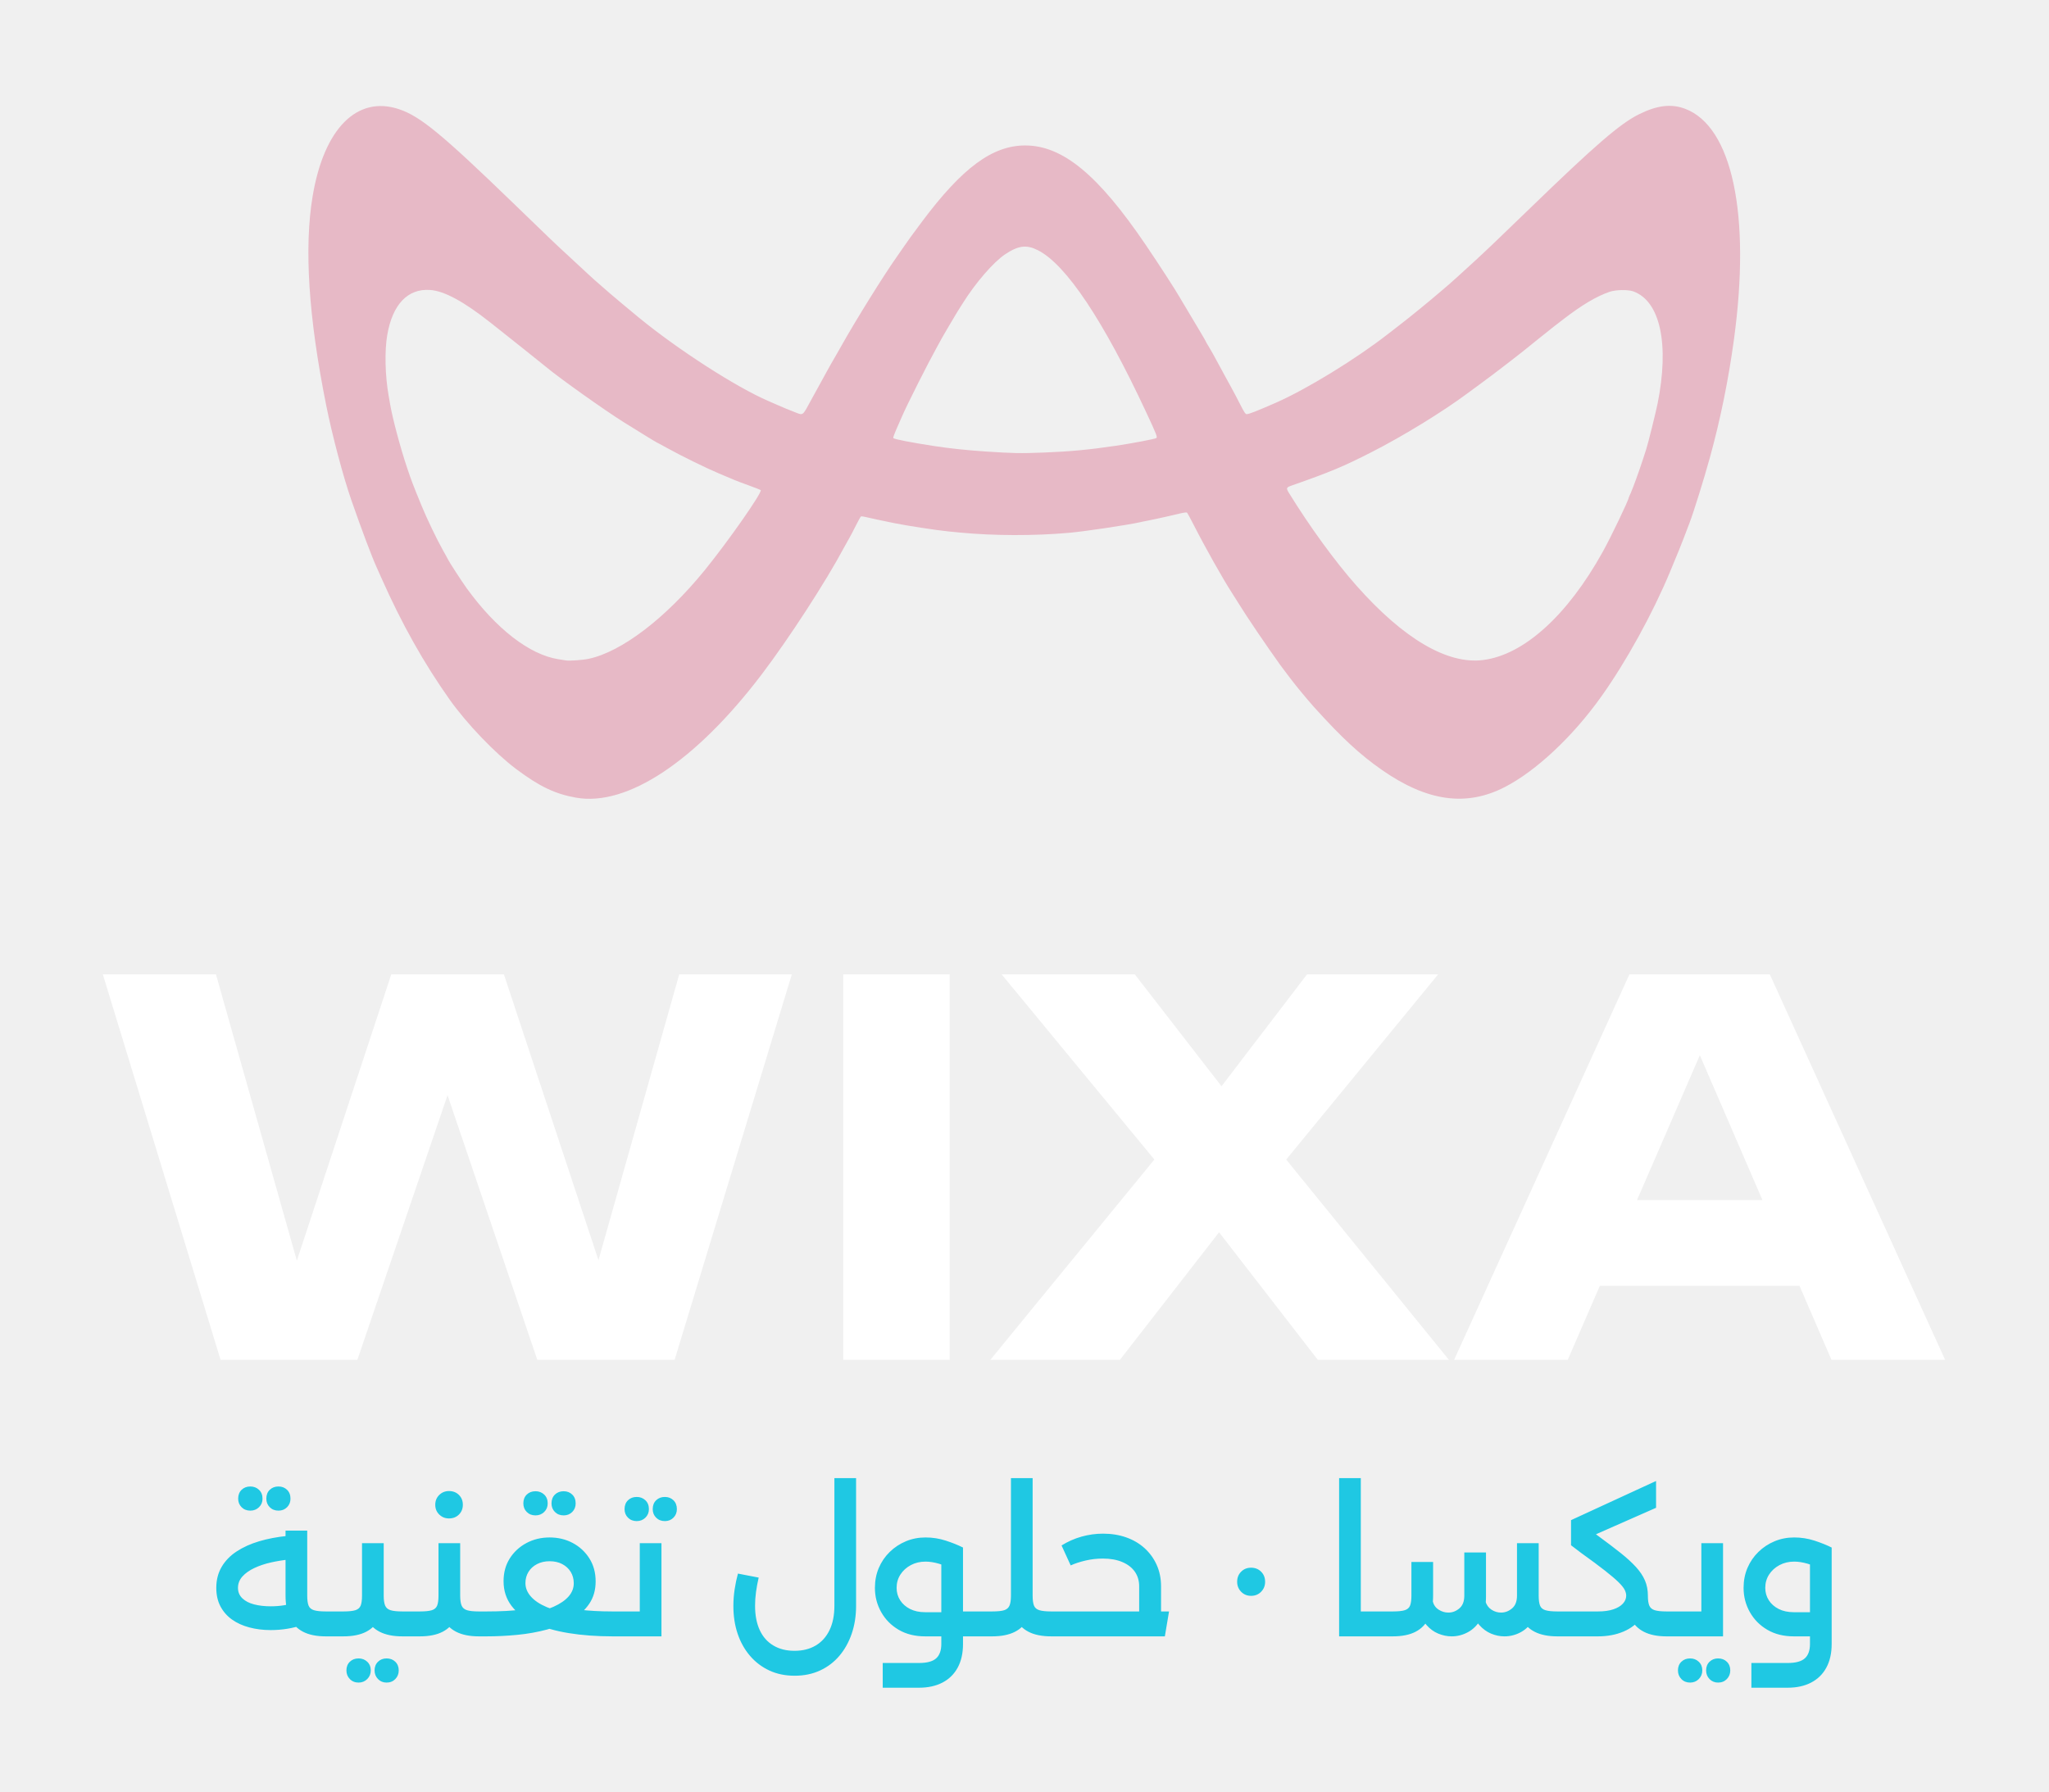
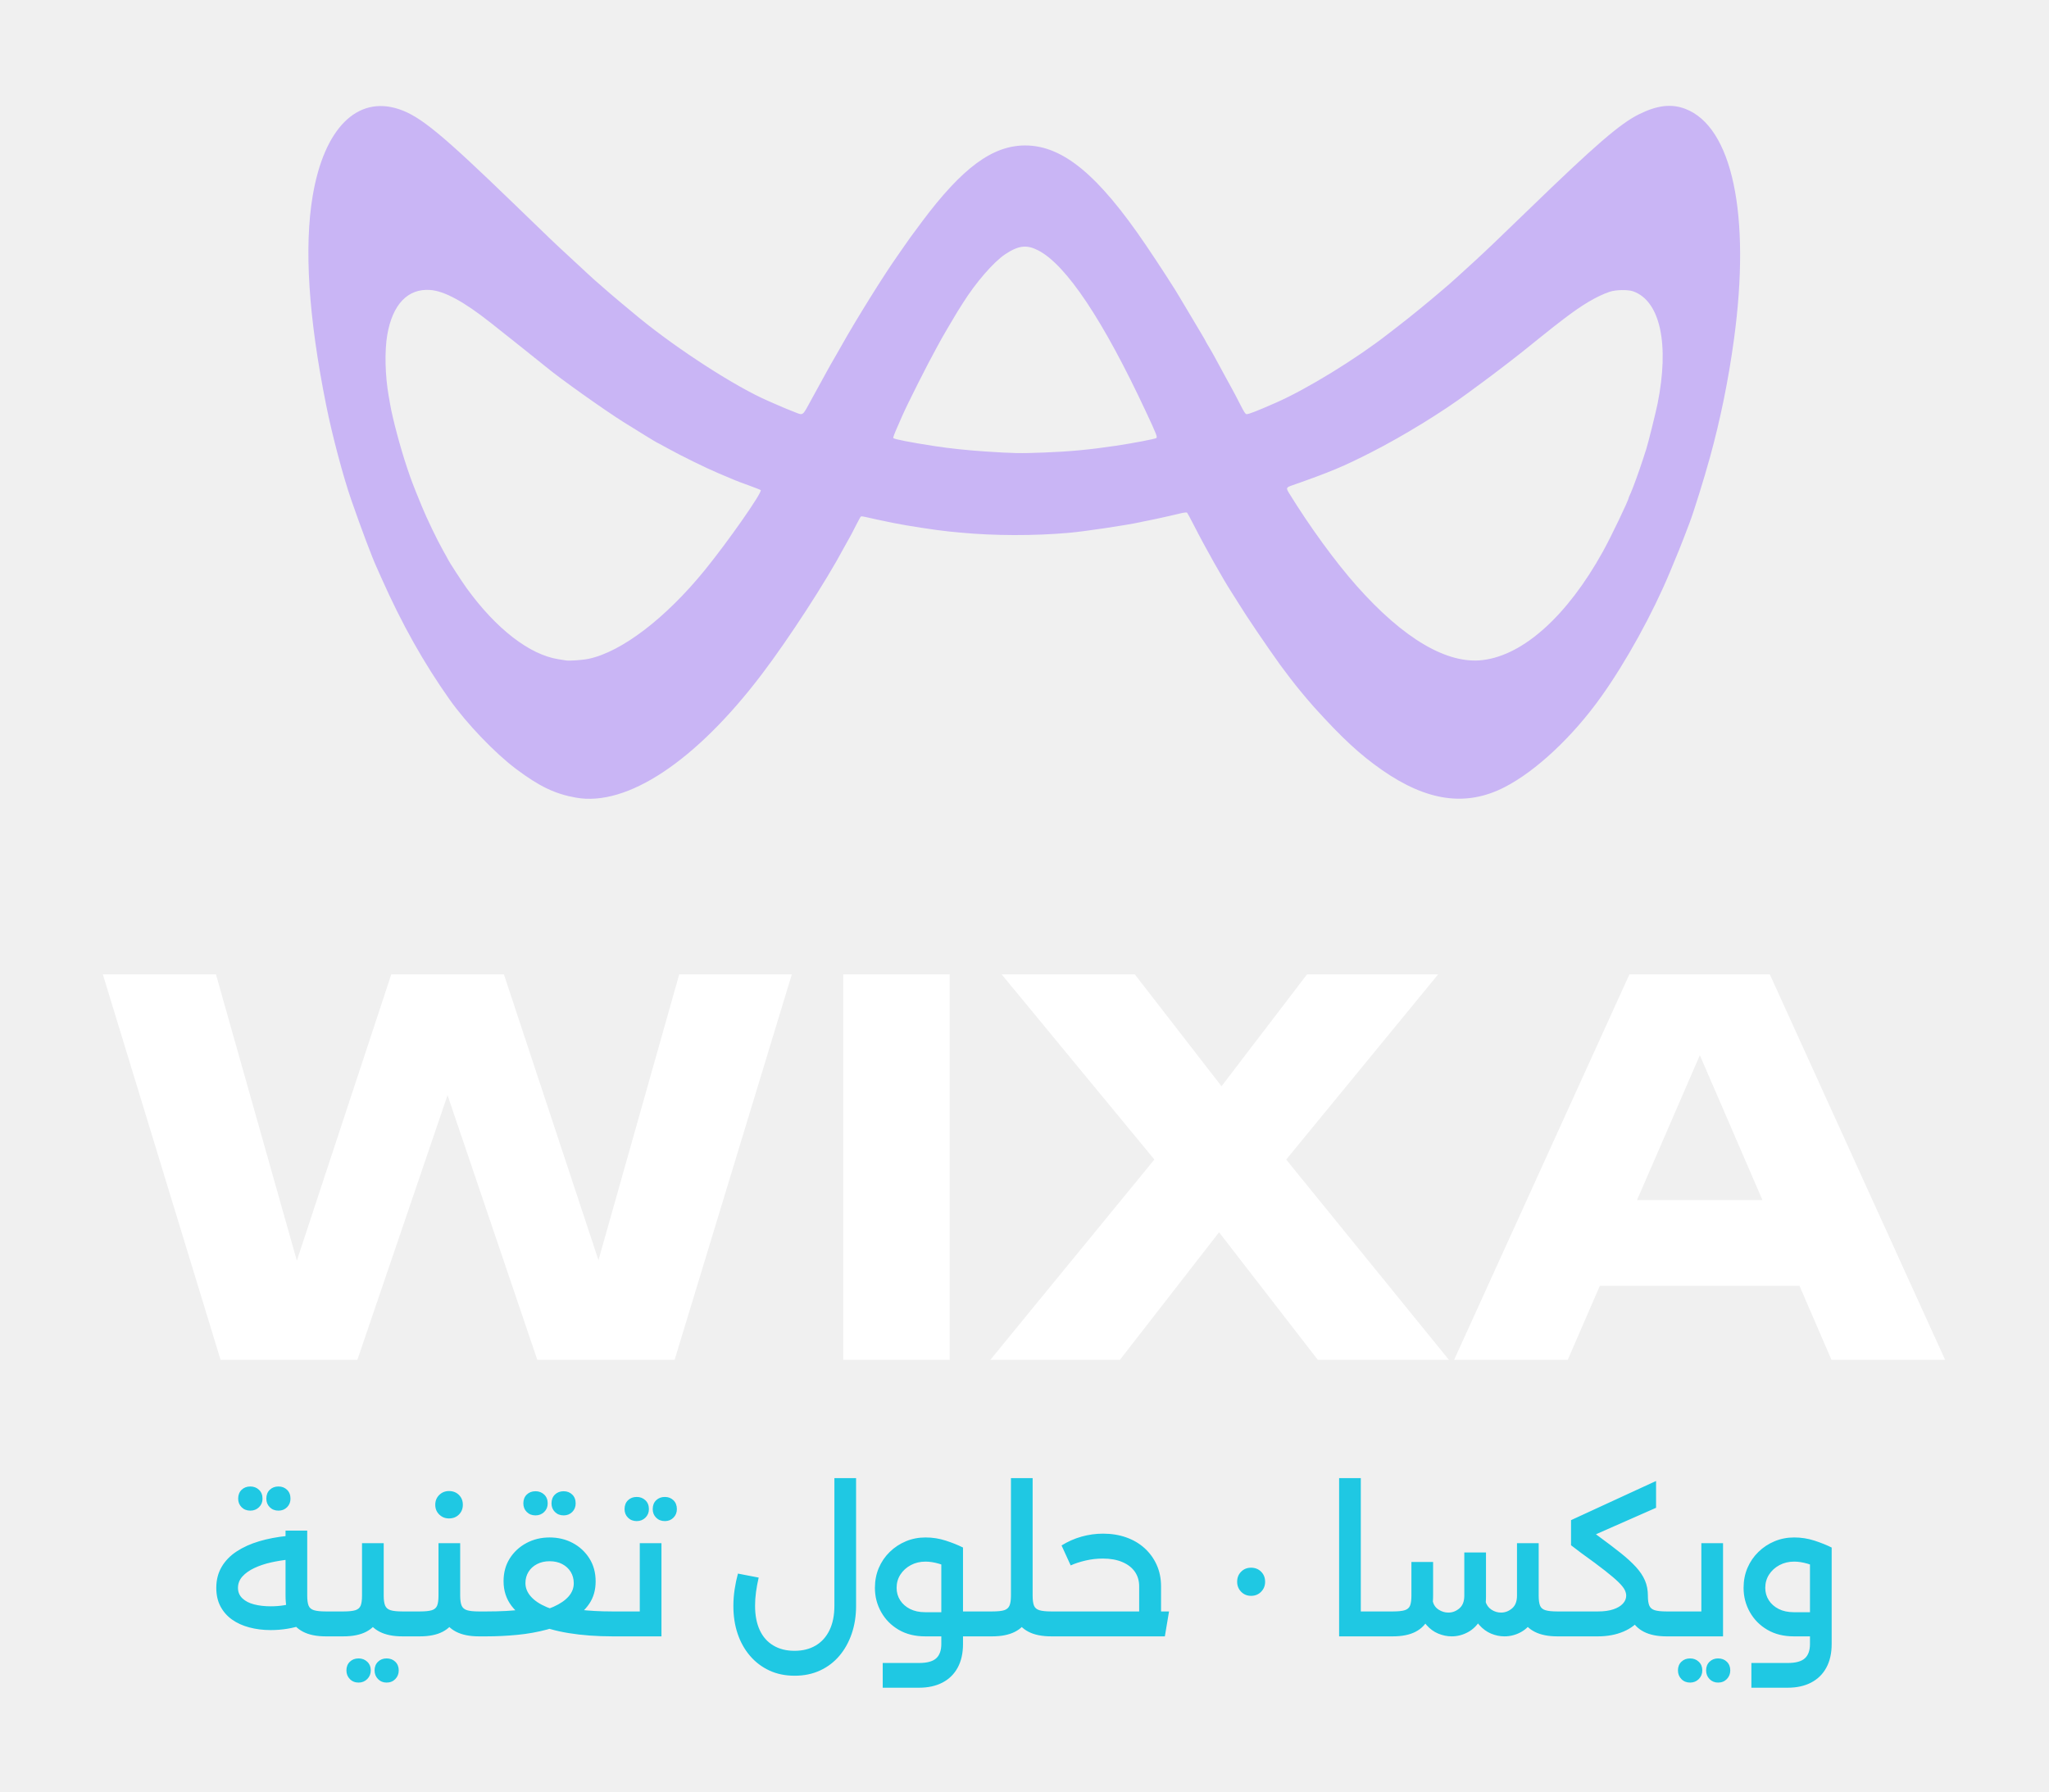
<svg xmlns="http://www.w3.org/2000/svg" viewBox="0 0 797 697" width="797" height="697">
-   <path transform="translate(118.83 40.00) scale(0.27657)" fill="#E7B9C6" fill-rule="evenodd" d="M380.5 977.5C351 972.3 329.1 961.8 296.5 937.4C266.6 915 226.9 873.6 202.7 839.5C166.5 788.3 135.7 733.6 107 669C104.9 664.3 101.9 657.6 100.3 654C93.5 639.2 78.8 600.1 64.5 559C53.1 526.3 37.6 467.9 29.1 425.5C4.2 301.6 -2.1 203.4 10.1 131C26.1 35.9 72.8 -10.9 131.9 9.1C161.7 19.2 192.1 44.3 293.5 142.4C346.8 194 350.2 197.3 370 215.5C380.7 225.4 393 236.9 397.5 241C401.9 245.2 410.2 252.6 416 257.5C421.8 262.5 427.4 267.3 428.5 268.4C431.3 270.9 455.4 291.1 469.5 302.7C524.4 347.6 605.7 400 651 419.5C654.6 421 660.3 423.5 663.8 425.1C670 427.9 678.9 431.6 690.2 436C699.9 439.7 699.2 440.3 711.2 418C715.3 410.3 727.5 388.1 733.6 377.2C734.9 374.9 737.2 370.9 738.6 368.2C740.1 365.6 743.6 359.4 746.5 354.5C749.4 349.6 752.8 343.5 754.2 341C773.9 305.8 813.7 241.9 831.5 216.8C833.7 213.7 838.2 207.2 841.5 202.4C848.2 192.6 850.6 189.3 867.2 167C923.8 91.3 966.2 60 1012.2 60C1064.9 60 1114.9 101.3 1181.8 200C1198.7 224.8 1225.1 265.6 1229.4 273.5C1230.7 275.8 1251.6 310.9 1260.2 325.2C1263.4 330.6 1266 335.1 1266 335.4C1266 335.6 1267.7 338.7 1269.8 342.1C1273.7 348.4 1280 359.8 1293 384C1296.8 390.9 1301.4 399.4 1303.4 403C1305.4 406.6 1310.3 415.9 1314.3 423.8C1320 435 1321.9 438 1323.5 438C1326.9 438 1337.9 433.7 1365 421.8C1408.2 402.8 1477.7 360.2 1522.2 325.4C1526.4 322.1 1533.3 316.8 1537.6 313.5C1553.5 301.3 1580.8 279 1597.5 264.6C1601.9 260.8 1606.8 256.6 1608.5 255.2C1612.3 252 1627.5 238.1 1645 222.1C1661.1 207.3 1675.4 193.6 1721 149.5C1814.5 58.9 1848.9 29.3 1875.5 16.1C1900.9 3.5 1920.6 1.1 1940 8.3C2006.6 33 2033 157.5 2008.9 333.5C2001.2 390 1990 445.1 1975.3 498.5C1967.3 527.8 1952 576.8 1946.5 591C1944.6 595.7 1941.1 605 1938.6 611.7C1934.3 623.1 1931.8 629.2 1919 660C1894.7 718.4 1857.4 786.1 1822.6 835C1782.5 891.4 1730.7 940 1686.5 962.7C1632.4 990.5 1577.5 982.8 1514 938.6C1482.7 916.7 1458 893.9 1417.9 849.5C1415.9 847.3 1411.7 842.4 1408.4 838.5C1405.2 834.6 1400.7 829.2 1398.4 826.5C1393.5 820.8 1376.9 799.2 1371 791C1351.8 764.3 1322.3 720.7 1312.8 705C1310.3 700.9 1305.8 693.7 1302.7 689C1290.8 670.7 1265.1 625.1 1249.8 595C1244.9 585.4 1240.4 577.1 1239.9 576.6C1239.4 576 1236.1 576.3 1231.3 577.4C1227 578.4 1218.1 580.4 1211.5 582C1199.9 584.6 1192.3 586.3 1183 588.1C1180.5 588.5 1176.4 589.4 1173.9 590C1154.6 594.2 1095.6 603 1074 604.9C1025.2 609.3 967.9 609.1 921 604.6C918 604.3 910.5 603.5 904.5 603C886.7 601.2 846.7 595.1 827 591.1C811.8 588 795.2 584.5 787.8 582.7C784.7 581.9 781.7 581.6 781.2 581.9C780.6 582.2 777.4 588.1 773.9 595C770.5 601.9 766.3 609.8 764.7 612.5C763.1 615.2 759.8 621.1 757.4 625.6C732.1 673.2 679.5 754.2 641.6 804.1C548.9 926.2 452.4 990.3 380.5 977.5ZM398.5 782.1C444.7 772.2 506.3 725.2 561 658.1C593.9 617.7 643 547.6 640.2 544.8C639.8 544.4 632.4 541.5 623.9 538.4C615.4 535.4 606 531.8 603 530.5C600 529.2 589.9 525 580.5 521C562.5 513.4 528.9 496.9 507.6 485.1C500.6 481.2 494.6 478 494.4 478C493.9 478 466.4 461.1 448 449.6C419.8 431.9 357.2 387.3 338.5 371.7C333.5 367.5 282.3 326.7 260.5 309.5C222.4 279.4 195.4 264.8 175.4 263.3C143.9 261 122.4 283.5 115 326.5C111.1 349.1 111.9 383.8 117 412.5C117.5 415.2 118.4 420.6 119.1 424.5C122.5 444.3 133.5 485.6 143 513.8C148.9 531.4 151.1 537.2 163.5 567.4C170.3 584.2 185.4 615.5 193.6 630C196.9 635.8 199.9 641.2 200.2 642C201.5 645.1 219.8 673.3 226.5 682.6C268 740 315.3 776.6 356 782.8C360.1 783.5 364.6 784.2 366 784.4C371 785.3 389.7 784 398.5 782.1ZM1656 783.9C1713.4 776.8 1774.8 721.2 1824.5 631.6C1836.1 610.7 1861 558.7 1861 555.5C1861 555.2 1862.3 552.2 1863.9 548.8C1867.1 541.6 1876.3 516.2 1881 501.5C1882.8 496 1884.9 489.5 1885.7 487C1888.2 479.3 1898.7 437.1 1901.5 423.6C1918.4 339.7 1905.4 279.1 1867.5 265.3C1860 262.6 1842.7 262.9 1834 265.9C1815.7 272.2 1795.5 284.2 1769.7 304C1764.3 308.1 1758.5 312.6 1756.7 314C1753.1 316.7 1719.8 343.5 1716.5 346.2C1708.2 353.1 1668.2 383.9 1655 393.4C1649.8 397.2 1640.5 404 1634.5 408.5C1599.3 434.7 1543.6 468.9 1499 491.6C1459.8 511.6 1441.7 519.2 1387 538.4C1379.2 541.1 1378.9 542 1383.3 549.1C1412.6 596.6 1448 645.3 1478.3 679.5C1544.3 754 1605.9 790.2 1656 783.9ZM1038.3 492C1074.8 490.6 1100.8 488.2 1139.5 482.5C1162.9 479 1194.7 473 1196.6 471.6C1198.4 470.3 1196.8 466.2 1182.2 435C1122.1 306.1 1069.8 227.7 1030.3 207.5C1014.2 199.3 1002.9 200.6 984.3 212.9C967.9 223.7 942.6 252.9 924.5 281.8C922.3 285.3 918.7 290.9 916.6 294.3C912.6 300.7 892 335.9 892 336.5C892 336.6 889.9 340.5 887.3 345.1C875.5 366.3 846.2 424.3 839 441C837.2 445.1 835.2 449.9 834.4 451.5C828.4 465 826.3 470.5 826.7 471.6C827.2 473.1 851.7 477.9 885.2 483C905.9 486.2 930.9 488.8 956 490.5C996.2 493.1 1004.2 493.3 1038.3 492Z" />
+   <path transform="translate(118.83 40.00) scale(0.27657)" fill="#C9B5F5" fill-rule="evenodd" d="M380.5 977.5C351 972.3 329.1 961.8 296.5 937.4C266.6 915 226.9 873.6 202.7 839.5C166.5 788.3 135.7 733.6 107 669C104.9 664.3 101.9 657.6 100.3 654C93.5 639.2 78.8 600.1 64.5 559C53.1 526.3 37.6 467.9 29.1 425.5C4.2 301.6 -2.1 203.4 10.1 131C26.1 35.9 72.8 -10.9 131.9 9.1C161.7 19.2 192.1 44.3 293.5 142.4C346.8 194 350.2 197.3 370 215.5C380.7 225.4 393 236.9 397.5 241C401.9 245.2 410.2 252.6 416 257.5C421.8 262.5 427.4 267.3 428.5 268.4C431.3 270.9 455.4 291.1 469.5 302.7C524.4 347.6 605.7 400 651 419.5C654.6 421 660.3 423.5 663.8 425.1C670 427.9 678.9 431.6 690.2 436C699.9 439.7 699.2 440.3 711.2 418C715.3 410.3 727.5 388.1 733.6 377.2C734.9 374.9 737.2 370.9 738.6 368.2C740.1 365.6 743.6 359.4 746.5 354.5C749.4 349.6 752.8 343.5 754.2 341C773.9 305.8 813.7 241.9 831.5 216.8C833.7 213.7 838.2 207.2 841.5 202.4C848.2 192.6 850.6 189.3 867.2 167C923.8 91.3 966.2 60 1012.2 60C1064.9 60 1114.9 101.3 1181.8 200C1198.7 224.8 1225.1 265.6 1229.4 273.5C1230.7 275.8 1251.6 310.9 1260.2 325.2C1263.4 330.6 1266 335.1 1266 335.4C1266 335.6 1267.7 338.7 1269.8 342.1C1273.7 348.4 1280 359.8 1293 384C1296.8 390.9 1301.4 399.4 1303.4 403C1305.4 406.6 1310.3 415.9 1314.3 423.8C1320 435 1321.9 438 1323.5 438C1326.9 438 1337.9 433.7 1365 421.8C1408.2 402.8 1477.7 360.2 1522.2 325.4C1526.4 322.1 1533.3 316.8 1537.6 313.5C1553.5 301.3 1580.8 279 1597.5 264.6C1601.9 260.8 1606.8 256.6 1608.5 255.2C1612.3 252 1627.5 238.1 1645 222.1C1661.1 207.3 1675.4 193.6 1721 149.5C1814.5 58.9 1848.9 29.3 1875.5 16.1C1900.9 3.5 1920.6 1.1 1940 8.3C2006.6 33 2033 157.5 2008.9 333.5C2001.2 390 1990 445.1 1975.3 498.5C1967.3 527.8 1952 576.8 1946.5 591C1944.6 595.7 1941.1 605 1938.6 611.7C1934.3 623.1 1931.8 629.2 1919 660C1894.7 718.4 1857.4 786.1 1822.6 835C1782.5 891.4 1730.7 940 1686.5 962.7C1632.4 990.5 1577.5 982.8 1514 938.6C1482.7 916.7 1458 893.9 1417.9 849.5C1415.9 847.3 1411.7 842.4 1408.4 838.5C1405.2 834.6 1400.7 829.2 1398.4 826.5C1393.5 820.8 1376.9 799.2 1371 791C1351.8 764.3 1322.3 720.7 1312.8 705C1310.3 700.9 1305.8 693.7 1302.7 689C1290.8 670.7 1265.1 625.1 1249.8 595C1244.9 585.4 1240.4 577.1 1239.9 576.6C1239.4 576 1236.1 576.3 1231.3 577.4C1227 578.4 1218.1 580.4 1211.5 582C1199.9 584.6 1192.3 586.3 1183 588.1C1180.5 588.5 1176.4 589.4 1173.9 590C1154.6 594.2 1095.6 603 1074 604.9C1025.2 609.3 967.9 609.1 921 604.6C918 604.3 910.5 603.5 904.5 603C886.7 601.2 846.7 595.1 827 591.1C811.8 588 795.2 584.5 787.8 582.7C784.7 581.9 781.7 581.6 781.2 581.9C780.6 582.2 777.4 588.1 773.9 595C770.5 601.9 766.3 609.8 764.7 612.5C763.1 615.2 759.8 621.1 757.4 625.6C732.1 673.2 679.5 754.2 641.6 804.1C548.9 926.2 452.4 990.3 380.5 977.5ZM398.5 782.1C444.7 772.2 506.3 725.2 561 658.1C593.9 617.7 643 547.6 640.2 544.8C639.8 544.4 632.4 541.5 623.9 538.4C615.4 535.4 606 531.8 603 530.5C600 529.2 589.9 525 580.5 521C562.5 513.4 528.9 496.9 507.6 485.1C500.6 481.2 494.6 478 494.4 478C493.9 478 466.4 461.1 448 449.6C419.8 431.9 357.2 387.3 338.5 371.7C333.5 367.5 282.3 326.7 260.5 309.5C222.4 279.4 195.4 264.8 175.4 263.3C143.9 261 122.4 283.5 115 326.5C111.1 349.1 111.9 383.8 117 412.5C117.5 415.2 118.4 420.6 119.1 424.5C122.5 444.3 133.5 485.6 143 513.8C148.9 531.4 151.1 537.2 163.5 567.4C170.3 584.2 185.4 615.5 193.6 630C196.9 635.8 199.9 641.2 200.2 642C201.5 645.1 219.8 673.3 226.5 682.6C268 740 315.3 776.6 356 782.8C360.1 783.5 364.6 784.2 366 784.4C371 785.3 389.7 784 398.5 782.1ZM1656 783.9C1713.4 776.8 1774.8 721.2 1824.5 631.6C1836.1 610.7 1861 558.7 1861 555.5C1861 555.2 1862.3 552.2 1863.9 548.8C1867.1 541.6 1876.3 516.2 1881 501.5C1882.8 496 1884.9 489.5 1885.7 487C1888.2 479.3 1898.7 437.1 1901.5 423.6C1918.4 339.7 1905.4 279.1 1867.5 265.3C1860 262.6 1842.7 262.9 1834 265.9C1815.7 272.2 1795.5 284.2 1769.7 304C1764.3 308.1 1758.5 312.6 1756.7 314C1753.1 316.7 1719.8 343.5 1716.5 346.2C1708.2 353.1 1668.2 383.9 1655 393.4C1649.8 397.2 1640.5 404 1634.5 408.5C1599.3 434.7 1543.6 468.9 1499 491.6C1459.8 511.6 1441.7 519.2 1387 538.4C1379.2 541.1 1378.9 542 1383.3 549.1C1412.6 596.6 1448 645.3 1478.3 679.5C1544.3 754 1605.9 790.2 1656 783.9ZM1038.3 492C1074.8 490.6 1100.8 488.2 1139.5 482.5C1162.9 479 1194.7 473 1196.6 471.6C1198.4 470.3 1196.8 466.2 1182.2 435C1122.1 306.1 1069.8 227.7 1030.3 207.5C1014.2 199.3 1002.9 200.6 984.3 212.9C967.9 223.7 942.6 252.9 924.5 281.8C922.3 285.3 918.7 290.9 916.6 294.3C912.6 300.7 892 335.9 892 336.5C892 336.6 889.9 340.5 887.3 345.1C875.5 366.3 846.2 424.3 839 441C837.2 445.1 835.2 449.9 834.4 451.5C828.4 465 826.3 470.5 826.7 471.6C827.2 473.1 851.7 477.9 885.2 483C905.9 486.2 930.9 488.8 956 490.5C996.2 493.1 1004.2 493.3 1038.3 492Z" />
  <path transform="translate(38.00 529.09) scale(1)" fill="#FFFFFF" d="M201.8 -17.6H188.8L226.2 -150.0H270.0L224.4 0.0H171.0L127.6 -128.0H144.6L101.0 0.0H47.8L2.0 -150.0H46.0L83.4 -17.6L70.6 -17.8L114.2 -150.0H158.0ZM290.0 -150.0H331.4V0.0H290.0ZM452 -65.4V-90.6L525.6 0.0H474.6L426 -62.8H446.4L397.6 0.0H347.2L421.2 -90.4V-65.6L351.6 -150.0H403.4L447.4 -93.2H427L470.4 -150.0H521.4ZM570.6 -28.8V-62.2H674.0V-28.8ZM650.4 -150.0 718.6 0.0H674.4L617.2 -132.4H629.2L571.8 0.0H527.6L595.8 -150.0Z" />
  <path transform="translate(81.17 636.66) scale(1)" fill="#1FC8E3" d="M24.124 -2.442Q19.684 -2.442 15.799 -3.478Q11.914 -4.514 9.065 -6.549Q6.216 -8.584 4.588 -11.655Q2.96 -14.726 2.96 -18.87Q2.96 -23.458 5.032 -27.01Q7.104 -30.562 10.878 -33.041Q14.652 -35.52 19.647 -37.0Q24.642 -38.48 30.488 -39.072L31.228 -29.896Q27.676 -29.526 24.198 -28.749Q20.72 -27.972 17.797 -26.603Q14.874 -25.234 13.135 -23.31Q11.396 -21.386 11.396 -18.87Q11.396 -16.428 13.098 -14.8Q14.8 -13.172 17.686 -12.432Q20.572 -11.692 24.124 -11.692Q26.936 -11.692 29.304 -12.099Q31.672 -12.506 33.744 -13.246L36.704 -4.514Q33.818 -3.478 30.599 -2.96Q27.38 -2.442 24.124 -2.442ZM45.584 0.0Q40.182 0.0 36.741 -1.776Q33.3 -3.552 31.598 -7.067Q29.896 -10.582 29.896 -15.836V-41.144H38.332V-15.836Q38.332 -13.32 38.85 -11.988Q39.368 -10.656 40.959 -10.175Q42.55 -9.694 45.584 -9.694H48.544V0.0ZM48.544 0.0V-9.694Q49.284 -9.694 49.654 -8.362Q50.024 -7.03 50.024 -4.884Q50.024 -2.664 49.654 -1.332Q49.284 0.0 48.544 0.0ZM27.158 -48.914Q25.086 -48.914 23.754 -50.246Q22.422 -51.578 22.422 -53.576Q22.422 -55.722 23.754 -57.017Q25.086 -58.312 27.158 -58.312Q29.156 -58.312 30.488 -57.017Q31.82 -55.722 31.82 -53.576Q31.82 -51.578 30.488 -50.246Q29.156 -48.914 27.158 -48.914ZM16.206 -48.914Q14.134 -48.914 12.802 -50.246Q11.47 -51.578 11.47 -53.576Q11.47 -55.722 12.802 -57.017Q14.134 -58.312 16.206 -58.312Q18.204 -58.312 19.573 -57.017Q20.942 -55.722 20.942 -53.576Q20.942 -51.578 19.573 -50.246Q18.204 -48.914 16.206 -48.914ZM48.544 0.0V-9.694H52.392Q55.5 -9.694 57.054 -10.175Q58.608 -10.656 59.126 -11.988Q59.644 -13.32 59.644 -15.836V-36.26H68.08V-15.836Q68.08 -10.582 66.378 -7.067Q64.676 -3.552 61.235 -1.776Q57.794 0.0 52.392 0.0ZM75.332 0.0Q70.004 0.0 66.526 -1.776Q63.048 -3.552 61.346 -7.067Q59.644 -10.582 59.644 -15.836H68.08Q68.08 -13.32 68.635 -11.988Q69.19 -10.656 70.744 -10.175Q72.298 -9.694 75.332 -9.694H78.292V0.0ZM78.292 0.0V-9.694Q79.106 -9.694 79.439 -8.362Q79.772 -7.03 79.772 -4.884Q79.772 -2.664 79.439 -1.332Q79.106 0.0 78.292 0.0ZM48.544 0.0Q47.73 0.0 47.397 -1.332Q47.064 -2.664 47.064 -4.958Q47.064 -7.104 47.397 -8.399Q47.73 -9.694 48.544 -9.694ZM69.19 17.982Q67.192 17.982 65.86 16.613Q64.528 15.244 64.528 13.246Q64.528 11.174 65.86 9.879Q67.192 8.584 69.19 8.584Q71.262 8.584 72.594 9.879Q73.926 11.174 73.926 13.246Q73.926 15.244 72.594 16.613Q71.262 17.982 69.19 17.982ZM58.312 17.982Q56.24 17.982 54.908 16.613Q53.576 15.244 53.576 13.246Q53.576 11.174 54.908 9.879Q56.24 8.584 58.312 8.584Q60.31 8.584 61.679 9.879Q63.048 11.174 63.048 13.246Q63.048 15.244 61.679 16.613Q60.31 17.982 58.312 17.982ZM78.292 0.0V-9.694H82.14Q85.248 -9.694 86.802 -10.175Q88.356 -10.656 88.874 -11.988Q89.392 -13.32 89.392 -15.836V-36.26H97.828V-15.836Q97.828 -10.582 96.126 -7.067Q94.424 -3.552 90.983 -1.776Q87.542 0.0 82.14 0.0ZM105.08 0.0Q99.752 0.0 96.274 -1.776Q92.796 -3.552 91.094 -7.067Q89.392 -10.582 89.392 -15.836H97.828Q97.828 -13.32 98.383 -11.988Q98.938 -10.656 100.492 -10.175Q102.046 -9.694 105.08 -9.694H108.04V0.0ZM108.04 0.0V-9.694Q108.854 -9.694 109.187 -8.362Q109.52 -7.03 109.52 -4.884Q109.52 -2.664 109.187 -1.332Q108.854 0.0 108.04 0.0ZM78.292 0.0Q77.478 0.0 77.145 -1.332Q76.812 -2.664 76.812 -4.958Q76.812 -7.104 77.145 -8.399Q77.478 -9.694 78.292 -9.694ZM93.462 -45.88Q91.242 -45.88 89.688 -47.397Q88.134 -48.914 88.134 -51.208Q88.134 -53.502 89.688 -55.019Q91.242 -56.536 93.462 -56.536Q95.83 -56.536 97.347 -55.019Q98.864 -53.502 98.864 -51.208Q98.864 -48.914 97.347 -47.397Q95.83 -45.88 93.462 -45.88ZM108.04 0.0V-9.694Q112.036 -9.694 115.625 -9.879Q119.214 -10.064 122.248 -10.508Q122.692 -10.582 123.025 -10.064Q123.358 -9.546 123.691 -9.139Q124.024 -8.732 124.394 -8.732Q130.24 -9.768 134.125 -11.507Q138.01 -13.246 140.008 -15.54Q142.006 -17.834 142.006 -20.646Q142.006 -23.162 140.822 -25.086Q139.638 -27.01 137.529 -28.12Q135.42 -29.23 132.608 -29.23Q129.87 -29.23 127.724 -28.12Q125.578 -27.01 124.394 -25.086Q123.21 -23.162 123.21 -20.72Q123.21 -17.908 125.319 -15.503Q127.428 -13.098 131.535 -11.359Q135.642 -9.62 141.71 -8.658Q142.154 -8.584 142.45 -9.065Q142.746 -9.546 143.116 -10.027Q143.486 -10.508 143.782 -10.434Q146.816 -10.064 150.109 -9.879Q153.402 -9.694 157.102 -9.694V0.0Q147.852 0.0 140.082 -1.258Q132.312 -2.516 126.651 -5.106Q120.99 -7.696 117.845 -11.803Q114.7 -15.91 114.7 -21.46Q114.7 -26.492 117.105 -30.303Q119.51 -34.114 123.58 -36.297Q127.65 -38.48 132.608 -38.48Q137.566 -38.48 141.599 -36.334Q145.632 -34.188 148.074 -30.34Q150.516 -26.492 150.516 -21.386Q150.516 -16.354 148.037 -12.691Q145.558 -9.028 141.34 -6.586Q137.122 -4.144 131.646 -2.664Q126.17 -1.184 120.102 -0.592Q114.034 0.0 108.04 0.0ZM157.102 0.0V-9.694Q157.916 -9.694 158.249 -8.362Q158.582 -7.03 158.582 -4.884Q158.582 -2.664 158.249 -1.332Q157.916 0.0 157.102 0.0ZM108.04 0.0Q107.226 0.0 106.893 -1.332Q106.56 -2.664 106.56 -4.958Q106.56 -7.104 106.893 -8.399Q107.226 -9.694 108.04 -9.694ZM138.084 -47.064Q136.012 -47.064 134.68 -48.396Q133.348 -49.728 133.348 -51.726Q133.348 -53.872 134.68 -55.167Q136.012 -56.462 138.084 -56.462Q140.082 -56.462 141.414 -55.167Q142.746 -53.872 142.746 -51.726Q142.746 -49.728 141.414 -48.396Q140.082 -47.064 138.084 -47.064ZM127.132 -47.064Q125.06 -47.064 123.728 -48.396Q122.396 -49.728 122.396 -51.726Q122.396 -53.872 123.728 -55.167Q125.06 -56.462 127.132 -56.462Q129.13 -56.462 130.499 -55.167Q131.868 -53.872 131.868 -51.726Q131.868 -49.728 130.499 -48.396Q129.13 -47.064 127.132 -47.064ZM167.684 -36.26H176.12V0.0H157.102V-9.694H167.684ZM157.102 0.0Q156.288 0.0 155.955 -1.332Q155.622 -2.664 155.622 -4.958Q155.622 -7.104 155.955 -8.399Q156.288 -9.694 157.102 -9.694ZM177.452 -44.844Q175.38 -44.844 174.048 -46.176Q172.716 -47.508 172.716 -49.506Q172.716 -51.652 174.048 -52.947Q175.38 -54.242 177.452 -54.242Q179.45 -54.242 180.782 -52.947Q182.114 -51.652 182.114 -49.506Q182.114 -47.508 180.782 -46.176Q179.45 -44.844 177.452 -44.844ZM166.5 -44.844Q164.428 -44.844 163.096 -46.176Q161.764 -47.508 161.764 -49.506Q161.764 -51.652 163.096 -52.947Q164.428 -54.242 166.5 -54.242Q168.498 -54.242 169.867 -52.947Q171.236 -51.652 171.236 -49.506Q171.236 -47.508 169.867 -46.176Q168.498 -44.844 166.5 -44.844ZM227.92 15.318Q222.444 15.318 218.078 13.283Q213.712 11.248 210.567 7.585Q207.422 3.922 205.757 -0.999Q204.092 -5.92 204.092 -11.84Q204.092 -15.022 204.573 -18.241Q205.054 -21.46 205.868 -24.42L213.934 -22.866Q213.268 -19.98 212.898 -17.279Q212.528 -14.578 212.528 -11.914Q212.528 -6.364 214.341 -2.442Q216.154 1.48 219.632 3.552Q223.11 5.624 227.846 5.624Q232.656 5.624 236.134 3.552Q239.612 1.48 241.499 -2.442Q243.386 -6.364 243.386 -11.914V-61.568H251.822V-11.914Q251.822 -5.994 250.12 -1.036Q248.418 3.922 245.31 7.585Q242.202 11.248 237.799 13.283Q233.396 15.318 227.92 15.318ZM291.338 0.0V-9.694H302.216V0.0ZM302.216 0.0V-9.694Q302.956 -9.694 303.326 -8.362Q303.696 -7.03 303.696 -4.884Q303.696 -2.664 303.326 -1.332Q302.956 0.0 302.216 0.0ZM262.182 19.98V10.36H276.316Q280.978 10.36 282.976 8.547Q284.974 6.734 284.974 2.96V-34.558H293.41V2.96Q293.41 8.362 291.338 12.173Q289.266 15.984 285.418 17.982Q281.57 19.98 276.316 19.98ZM278.684 0.0Q272.764 0.0 268.398 -2.553Q264.032 -5.106 261.59 -9.435Q259.148 -13.764 259.148 -18.87Q259.148 -23.088 260.665 -26.64Q262.182 -30.192 264.92 -32.856Q267.658 -35.52 271.21 -37.0Q274.762 -38.48 278.832 -38.48Q282.902 -38.48 286.676 -37.259Q290.45 -36.038 293.41 -34.558L289.784 -25.9Q283.642 -29.082 278.832 -29.082Q275.65 -29.082 273.097 -27.713Q270.544 -26.344 269.064 -24.05Q267.584 -21.756 267.584 -18.87Q267.584 -16.206 268.953 -14.06Q270.322 -11.914 272.801 -10.656Q275.28 -9.398 278.684 -9.398H289.636V0.0ZM302.216 0.0V-9.694H304.732Q307.914 -9.694 309.431 -10.175Q310.948 -10.656 311.503 -11.988Q312.058 -13.32 312.058 -15.836V-61.568H320.494V-15.836Q320.494 -10.582 318.792 -7.067Q317.09 -3.552 313.612 -1.776Q310.134 0.0 304.732 0.0ZM327.746 0.0Q322.344 0.0 318.903 -1.776Q315.462 -3.552 313.76 -7.067Q312.058 -10.582 312.058 -15.836H320.494Q320.494 -13.32 321.012 -11.988Q321.53 -10.656 323.121 -10.175Q324.712 -9.694 327.746 -9.694H329.3V0.0ZM329.3 0.0V-9.694Q330.04 -9.694 330.41 -8.362Q330.78 -7.03 330.78 -4.884Q330.78 -2.664 330.41 -1.332Q330.04 0.0 329.3 0.0ZM302.216 0.0Q301.402 0.0 301.069 -1.332Q300.736 -2.664 300.736 -4.958Q300.736 -7.104 301.069 -8.399Q301.402 -9.694 302.216 -9.694ZM361.934 -1.776V-19.462Q361.934 -22.718 360.269 -25.123Q358.604 -27.528 355.422 -28.897Q352.24 -30.266 347.8 -30.266Q344.322 -30.266 341.029 -29.489Q337.736 -28.712 335.294 -27.602L331.742 -35.372Q335.442 -37.666 339.549 -38.813Q343.656 -39.96 347.874 -39.96Q352.758 -39.96 356.865 -38.517Q360.972 -37.074 364.006 -34.336Q367.04 -31.598 368.742 -27.824Q370.444 -24.05 370.444 -19.462V-1.776ZM329.3 0.0V-9.694H373.552L371.924 0.0ZM329.3 0.0Q328.486 0.0 328.153 -1.332Q327.82 -2.664 327.82 -4.958Q327.82 -7.104 328.153 -8.399Q328.486 -9.694 329.3 -9.694ZM405.446 -26.714Q407.814 -26.714 409.368 -25.16Q410.922 -23.606 410.922 -21.238Q410.922 -18.944 409.368 -17.353Q407.814 -15.762 405.446 -15.762Q403.152 -15.762 401.598 -17.353Q400.044 -18.944 400.044 -21.238Q400.044 -23.606 401.598 -25.16Q403.152 -26.714 405.446 -26.714ZM447.996 0.0V-9.694H456.802V0.0ZM439.708 0.0V-61.568H448.144V0.0ZM456.802 0.0V-9.694Q457.542 -9.694 457.912 -8.362Q458.282 -7.03 458.282 -4.884Q458.282 -2.664 457.912 -1.332Q457.542 0.0 456.802 0.0ZM524.586 0.0Q519.258 0.0 515.78 -1.776Q512.302 -3.552 510.6 -7.067Q508.898 -10.582 508.898 -15.836H517.334Q517.334 -13.32 517.852 -11.988Q518.37 -10.656 519.961 -10.175Q521.552 -9.694 524.586 -9.694H527.546V0.0ZM456.802 0.0Q455.988 0.0 455.655 -1.332Q455.322 -2.664 455.322 -4.958Q455.322 -7.104 455.655 -8.399Q455.988 -9.694 456.802 -9.694ZM504.014 0.0Q501.35 0.0 498.797 -1.073Q496.244 -2.146 494.209 -4.44Q492.174 -6.734 491.212 -10.286L496.614 -13.69Q497.206 -11.544 498.945 -10.397Q500.684 -9.25 502.682 -9.25Q505.05 -9.25 506.974 -10.878Q508.898 -12.506 508.898 -15.836V-36.26H517.334V-15.318Q517.334 -10.138 515.41 -6.734Q513.486 -3.33 510.452 -1.665Q507.418 0.0 504.014 0.0ZM456.802 0.0V-9.694H460.576Q463.684 -9.694 465.238 -10.175Q466.792 -10.656 467.31 -11.988Q467.828 -13.32 467.828 -15.836V-28.934H476.264V-15.836Q476.264 -10.582 474.562 -7.067Q472.86 -3.552 469.419 -1.776Q465.978 0.0 460.576 0.0ZM483.516 0.0Q480.852 0.0 478.262 -1.073Q475.672 -2.146 473.674 -4.44Q471.676 -6.734 470.714 -10.286L476.116 -13.69Q476.634 -11.544 478.41 -10.397Q480.186 -9.25 482.184 -9.25Q484.552 -9.25 486.476 -10.878Q488.4 -12.506 488.4 -15.836V-32.634H496.836V-15.318Q496.836 -10.138 494.875 -6.734Q492.914 -3.33 489.88 -1.665Q486.846 0.0 483.516 0.0ZM527.546 0.0V-9.694Q528.36 -9.694 528.693 -8.362Q529.026 -7.03 529.026 -4.884Q529.026 -2.664 528.693 -1.332Q528.36 0.0 527.546 0.0ZM567.062 0.0Q561.734 0.0 558.256 -1.776Q554.778 -3.552 553.076 -7.067Q551.374 -10.582 551.374 -15.836V-16.058L559.81 -15.836V-15.688Q559.81 -13.246 560.365 -11.951Q560.92 -10.656 562.474 -10.175Q564.028 -9.694 567.062 -9.694H570.022V0.0ZM527.546 0.0Q526.732 0.0 526.399 -1.332Q526.066 -2.664 526.066 -4.958Q526.066 -7.104 526.399 -8.399Q526.732 -9.694 527.546 -9.694ZM527.546 0.0V-9.694H540.422Q543.9 -9.694 546.342 -10.508Q548.784 -11.322 550.079 -12.728Q551.374 -14.134 551.374 -15.836Q551.374 -16.946 550.745 -18.167Q550.116 -19.388 548.34 -21.127Q546.564 -22.866 543.123 -25.567Q539.682 -28.268 533.91 -32.412L529.914 -35.446L535.39 -42.846L540.57 -38.998Q545.528 -35.372 549.154 -32.486Q552.78 -29.6 555.148 -27.01Q557.516 -24.42 558.663 -21.756Q559.81 -19.092 559.81 -15.836Q559.81 -10.878 557.294 -7.326Q554.778 -3.774 550.375 -1.887Q545.972 0.0 540.422 0.0ZM529.914 -35.446V-45.214L562.992 -60.458V-50.024ZM570.022 0.0V-9.694Q570.836 -9.694 571.169 -8.362Q571.502 -7.03 571.502 -4.884Q571.502 -2.664 571.169 -1.332Q570.836 0.0 570.022 0.0ZM580.604 -36.26H589.04V0.0H570.022V-9.694H580.604ZM570.022 0.0Q569.208 0.0 568.875 -1.332Q568.542 -2.664 568.542 -4.958Q568.542 -7.104 568.875 -8.399Q569.208 -9.694 570.022 -9.694ZM587.116 17.982Q585.118 17.982 583.786 16.613Q582.454 15.244 582.454 13.246Q582.454 11.174 583.786 9.879Q585.118 8.584 587.116 8.584Q589.188 8.584 590.52 9.879Q591.852 11.174 591.852 13.246Q591.852 15.244 590.52 16.613Q589.188 17.982 587.116 17.982ZM576.238 17.982Q574.166 17.982 572.834 16.613Q571.502 15.244 571.502 13.246Q571.502 11.174 572.834 9.879Q574.166 8.584 576.238 8.584Q578.236 8.584 579.605 9.879Q580.974 11.174 580.974 13.246Q580.974 15.244 579.605 16.613Q578.236 17.982 576.238 17.982ZM600.066 19.98V10.36H614.2Q618.862 10.36 620.86 8.547Q622.858 6.734 622.858 2.96V-34.558H631.294V2.96Q631.294 8.362 629.222 12.173Q627.15 15.984 623.302 17.982Q619.454 19.98 614.2 19.98ZM616.568 0.0Q610.648 0.0 606.282 -2.553Q601.916 -5.106 599.474 -9.435Q597.032 -13.764 597.032 -18.87Q597.032 -23.088 598.549 -26.64Q600.066 -30.192 602.804 -32.856Q605.542 -35.52 609.094 -37.0Q612.646 -38.48 616.716 -38.48Q620.786 -38.48 624.56 -37.259Q628.334 -36.038 631.294 -34.558L627.668 -25.9Q621.526 -29.082 616.716 -29.082Q613.534 -29.082 610.981 -27.713Q608.428 -26.344 606.948 -24.05Q605.468 -21.756 605.468 -18.87Q605.468 -16.206 606.837 -14.06Q608.206 -11.914 610.685 -10.656Q613.164 -9.398 616.568 -9.398H627.52V0.0Z" />
</svg>
